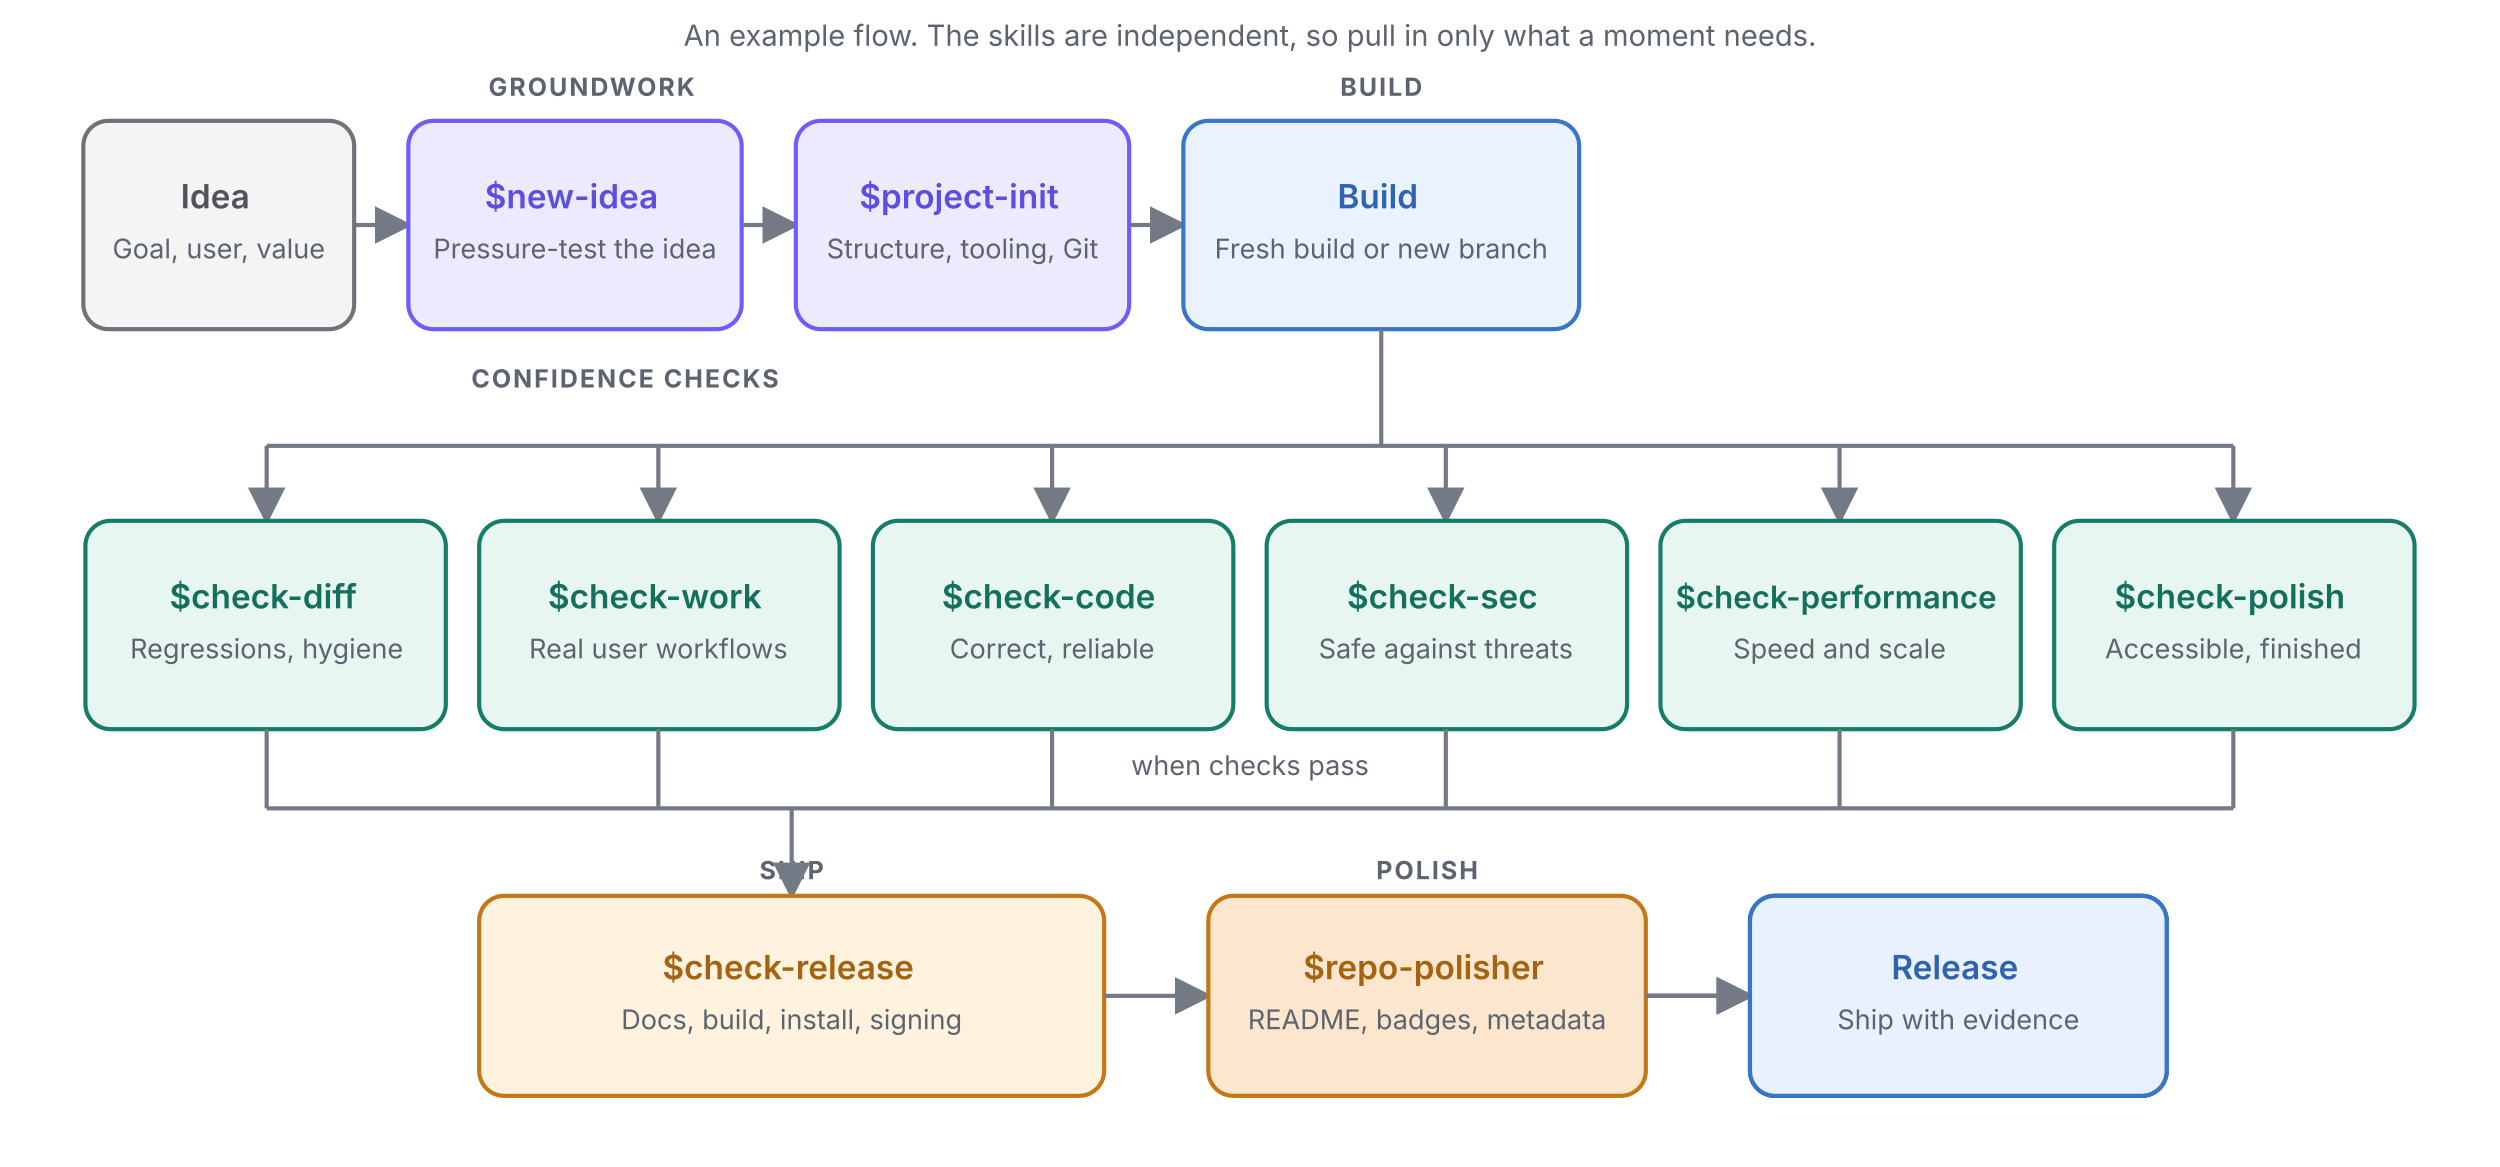
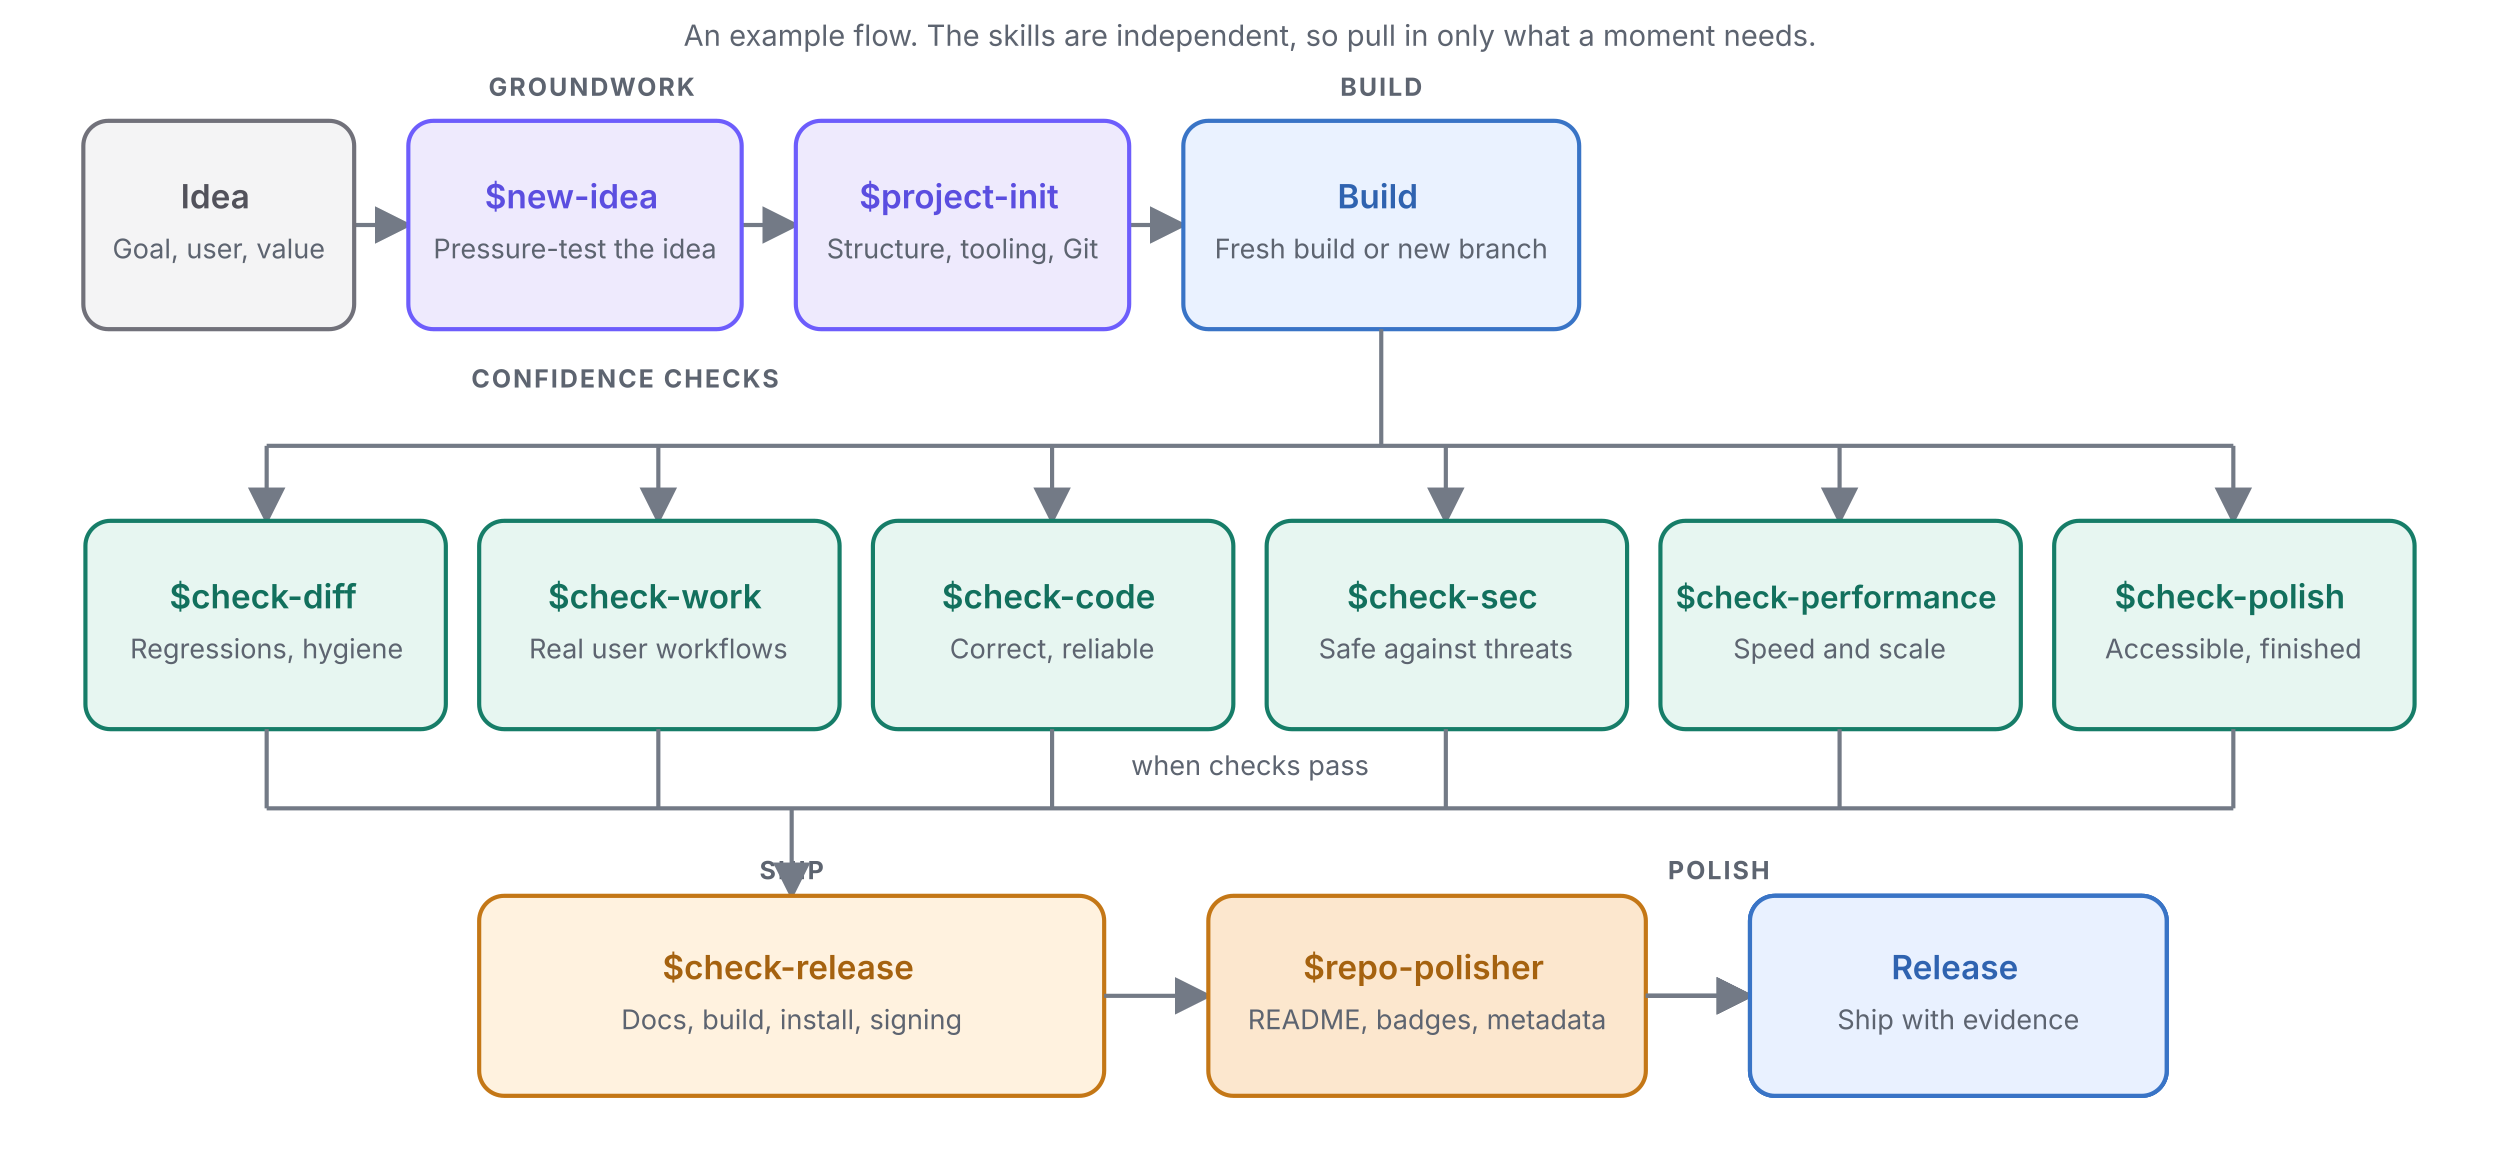
<svg xmlns="http://www.w3.org/2000/svg" viewBox="0 0 1200 560" role="img" aria-labelledby="title desc">
  <style>
    text { font-family: Inter, ui-sans-serif, system-ui, sans-serif; fill: #20232a; text-anchor: middle; }
    .step, .skill { font-weight: 600; font-size: 16px; }
    .detail { font-weight: 400; font-size: 13px; fill: #5d6470; }
    .sub { font-weight: 400; font-size: 14px; fill: #5d6470; }
    .group { font-weight: 700; font-size: 12px; fill: #5d6470; letter-spacing: 0.08em; }
    .node { stroke-width: 2; }
    .idea { fill: #f4f4f5; stroke: #71717a; }
    .start { fill: #eeeafd; stroke: #6d5dfc; }
    .build { fill: #eaf2ff; stroke: #3974c6; }
    .check { fill: #e7f6f1; stroke: #167d68; }
    .gate { fill: #fff2df; stroke: #c47716; }
    .release { fill: #e9f1ff; stroke: #3974c6; }
    .polish { fill: #fce7ce; stroke: #c47716; }
    .n-idea { fill: #52525b; }
    .n-start { fill: #5b4ee0; }
    .n-build { fill: #2f63b0; }
    .n-check { fill: #12705d; }
    .n-gate { fill: #a5620f; }
    .n-release { fill: #2f63b0; }
    .n-polish { fill: #a5620f; }
    .edge { fill: none; stroke: #737a86; stroke-width: 2; marker-end: url(#arrow); }
    .branch { fill: none; stroke: #737a86; stroke-width: 2; }
    @media (prefers-color-scheme: dark) {
      text { fill: #f2f3f5; }
      .detail, .group, .sub { fill: #bcc1ca; }
      .idea { fill: #292a2f; stroke: #a1a1aa; }
      .start { fill: #302a50; stroke: #9b8cff; }
      .build, .release { fill: #203555; stroke: #73a7ee; }
      .check { fill: #193d35; stroke: #46b596; }
      .gate, .polish { fill: #4a351b; stroke: #e1a34d; }
      .n-idea { fill: #d4d4d8; }
      .n-start { fill: #b3a6ff; }
      .n-build, .n-release { fill: #8fbaf0; }
      .n-check { fill: #5cc7a8; }
      .n-gate, .n-polish { fill: #eab866; }
      .edge, .branch { stroke: #aeb4bd; }
    }
  </style>
  <defs>
    <marker id="arrow" markerWidth="9" markerHeight="9" refX="8" refY="4.5" orient="auto">
      <path d="M0 0L9 4.5L0 9Z" fill="#737a86" />
    </marker>
  </defs>
  <text class="sub" x="600" y="22">An example flow. The skills are independent, so pull in only what a moment needs.</text>
  <text class="group" x="284" y="46">GROUNDWORK</text>
  <text class="group" x="663" y="46">BUILD</text>
  <path class="edge" d="M170 108H196" />
  <path class="edge" d="M356 108H382" />
  <path class="edge" d="M542 108H568" />
  <rect class="node idea" x="40" y="58" width="130" height="100" rx="12" />
  <text x="105" y="100">
    <tspan class="step n-idea" x="105">Idea</tspan>
    <tspan class="detail" x="105" dy="24">Goal, user, value</tspan>
  </text>
  <rect class="node start" x="196" y="58" width="160" height="100" rx="12" />
  <text x="276" y="100">
    <tspan class="skill n-start" x="276">$new-idea</tspan>
    <tspan class="detail" x="276" dy="24">Pressure-test the idea</tspan>
  </text>
  <rect class="node start" x="382" y="58" width="160" height="100" rx="12" />
  <text x="462" y="100">
    <tspan class="skill n-start" x="462">$project-init</tspan>
    <tspan class="detail" x="462" dy="24">Structure, tooling, Git</tspan>
  </text>
  <rect class="node build" x="568" y="58" width="190" height="100" rx="12" />
  <text x="663" y="100">
    <tspan class="step n-build" x="663">Build</tspan>
    <tspan class="detail" x="663" dy="24">Fresh build or new branch</tspan>
  </text>
  <path class="branch" d="M663 158V214" />
  <path class="branch" d="M128 214H1072" />
  <path class="edge" d="M128 214V250" />
  <path class="edge" d="M316 214V250" />
  <path class="edge" d="M505 214V250" />
  <path class="edge" d="M694 214V250" />
  <path class="edge" d="M883 214V250" />
  <path class="edge" d="M1072 214V250" />
  <text class="group" x="300" y="186">CONFIDENCE CHECKS</text>
  <rect class="node check" x="41" y="250" width="173" height="100" rx="12" />
  <text x="128" y="292">
    <tspan class="skill n-check" x="128">$check-diff</tspan>
    <tspan class="detail" x="128" dy="24">Regressions, hygiene</tspan>
  </text>
  <rect class="node check" x="230" y="250" width="173" height="100" rx="12" />
  <text x="316" y="292">
    <tspan class="skill n-check" x="316">$check-work</tspan>
    <tspan class="detail" x="316" dy="24">Real user workflows</tspan>
  </text>
  <rect class="node check" x="419" y="250" width="173" height="100" rx="12" />
  <text x="505" y="292">
    <tspan class="skill n-check" x="505">$check-code</tspan>
    <tspan class="detail" x="505" dy="24">Correct, reliable</tspan>
  </text>
  <rect class="node check" x="608" y="250" width="173" height="100" rx="12" />
  <text x="694" y="292">
    <tspan class="skill n-check" x="694">$check-sec</tspan>
    <tspan class="detail" x="694" dy="24">Safe against threats</tspan>
  </text>
  <rect class="node check" x="797" y="250" width="173" height="100" rx="12" />
  <text x="883" y="292">
    <tspan class="skill n-check" x="883" style="font-size:15px">$check-performance</tspan>
    <tspan class="detail" x="883" dy="24">Speed and scale</tspan>
  </text>
  <rect class="node check" x="986" y="250" width="173" height="100" rx="12" />
  <text x="1072" y="292">
    <tspan class="skill n-check" x="1072">$check-polish</tspan>
    <tspan class="detail" x="1072" dy="24">Accessible, finished</tspan>
  </text>
  <text class="detail" x="600" y="372">when checks pass</text>
  <path class="branch" d="M128 350V388" />
  <path class="branch" d="M316 350V388" />
  <path class="branch" d="M505 350V388" />
  <path class="branch" d="M694 350V388" />
  <path class="branch" d="M883 350V388" />
  <path class="branch" d="M1072 350V388" />
  <path class="branch" d="M128 388H1072" />
  <text class="group" x="380" y="422">SHIP</text>
-   <text class="group" x="685" y="422">POLISH</text>
+   <text class="group" x="825" y="422">POLISH</text>
  <path class="edge" d="M380 388V430" />
  <rect class="node gate" x="230" y="430" width="300" height="96" rx="12" />
  <text x="380" y="470">
    <tspan class="skill n-gate" x="380">$check-release</tspan>
    <tspan class="detail" x="380" dy="24">Docs, build, install, signing</tspan>
  </text>
  <path class="edge" d="M530 478H580" />
  <rect class="node polish" x="580" y="430" width="210" height="96" rx="12" />
  <text x="685" y="470">
    <tspan class="skill n-polish" x="685">$repo-polisher</tspan>
    <tspan class="detail" x="685" dy="24">README, badges, metadata</tspan>
  </text>
  <path class="edge" d="M790 478H840" />
  <rect class="node release" x="840" y="430" width="200" height="96" rx="12" />
  <text x="940" y="470">
    <tspan class="step n-release" x="940">Release</tspan>
    <tspan class="detail" x="940" dy="24">Ship with evidence</tspan>
  </text>
  <path class="edge" d="M790 478H840" />
  <rect class="node release" x="840" y="430" width="200" height="96" rx="12" />
  <text x="940" y="470">
    <tspan class="step n-release" x="940">Release</tspan>
    <tspan class="detail" x="940" dy="24">Ship with evidence</tspan>
  </text>
  <path class="edge" d="M790 478H840" />
  <rect class="node release" x="840" y="430" width="200" height="96" rx="12" />
  <text x="940" y="470">
    <tspan class="step n-release" x="940">Release</tspan>
    <tspan class="detail" x="940" dy="24">Ship with evidence</tspan>
  </text>
</svg>
